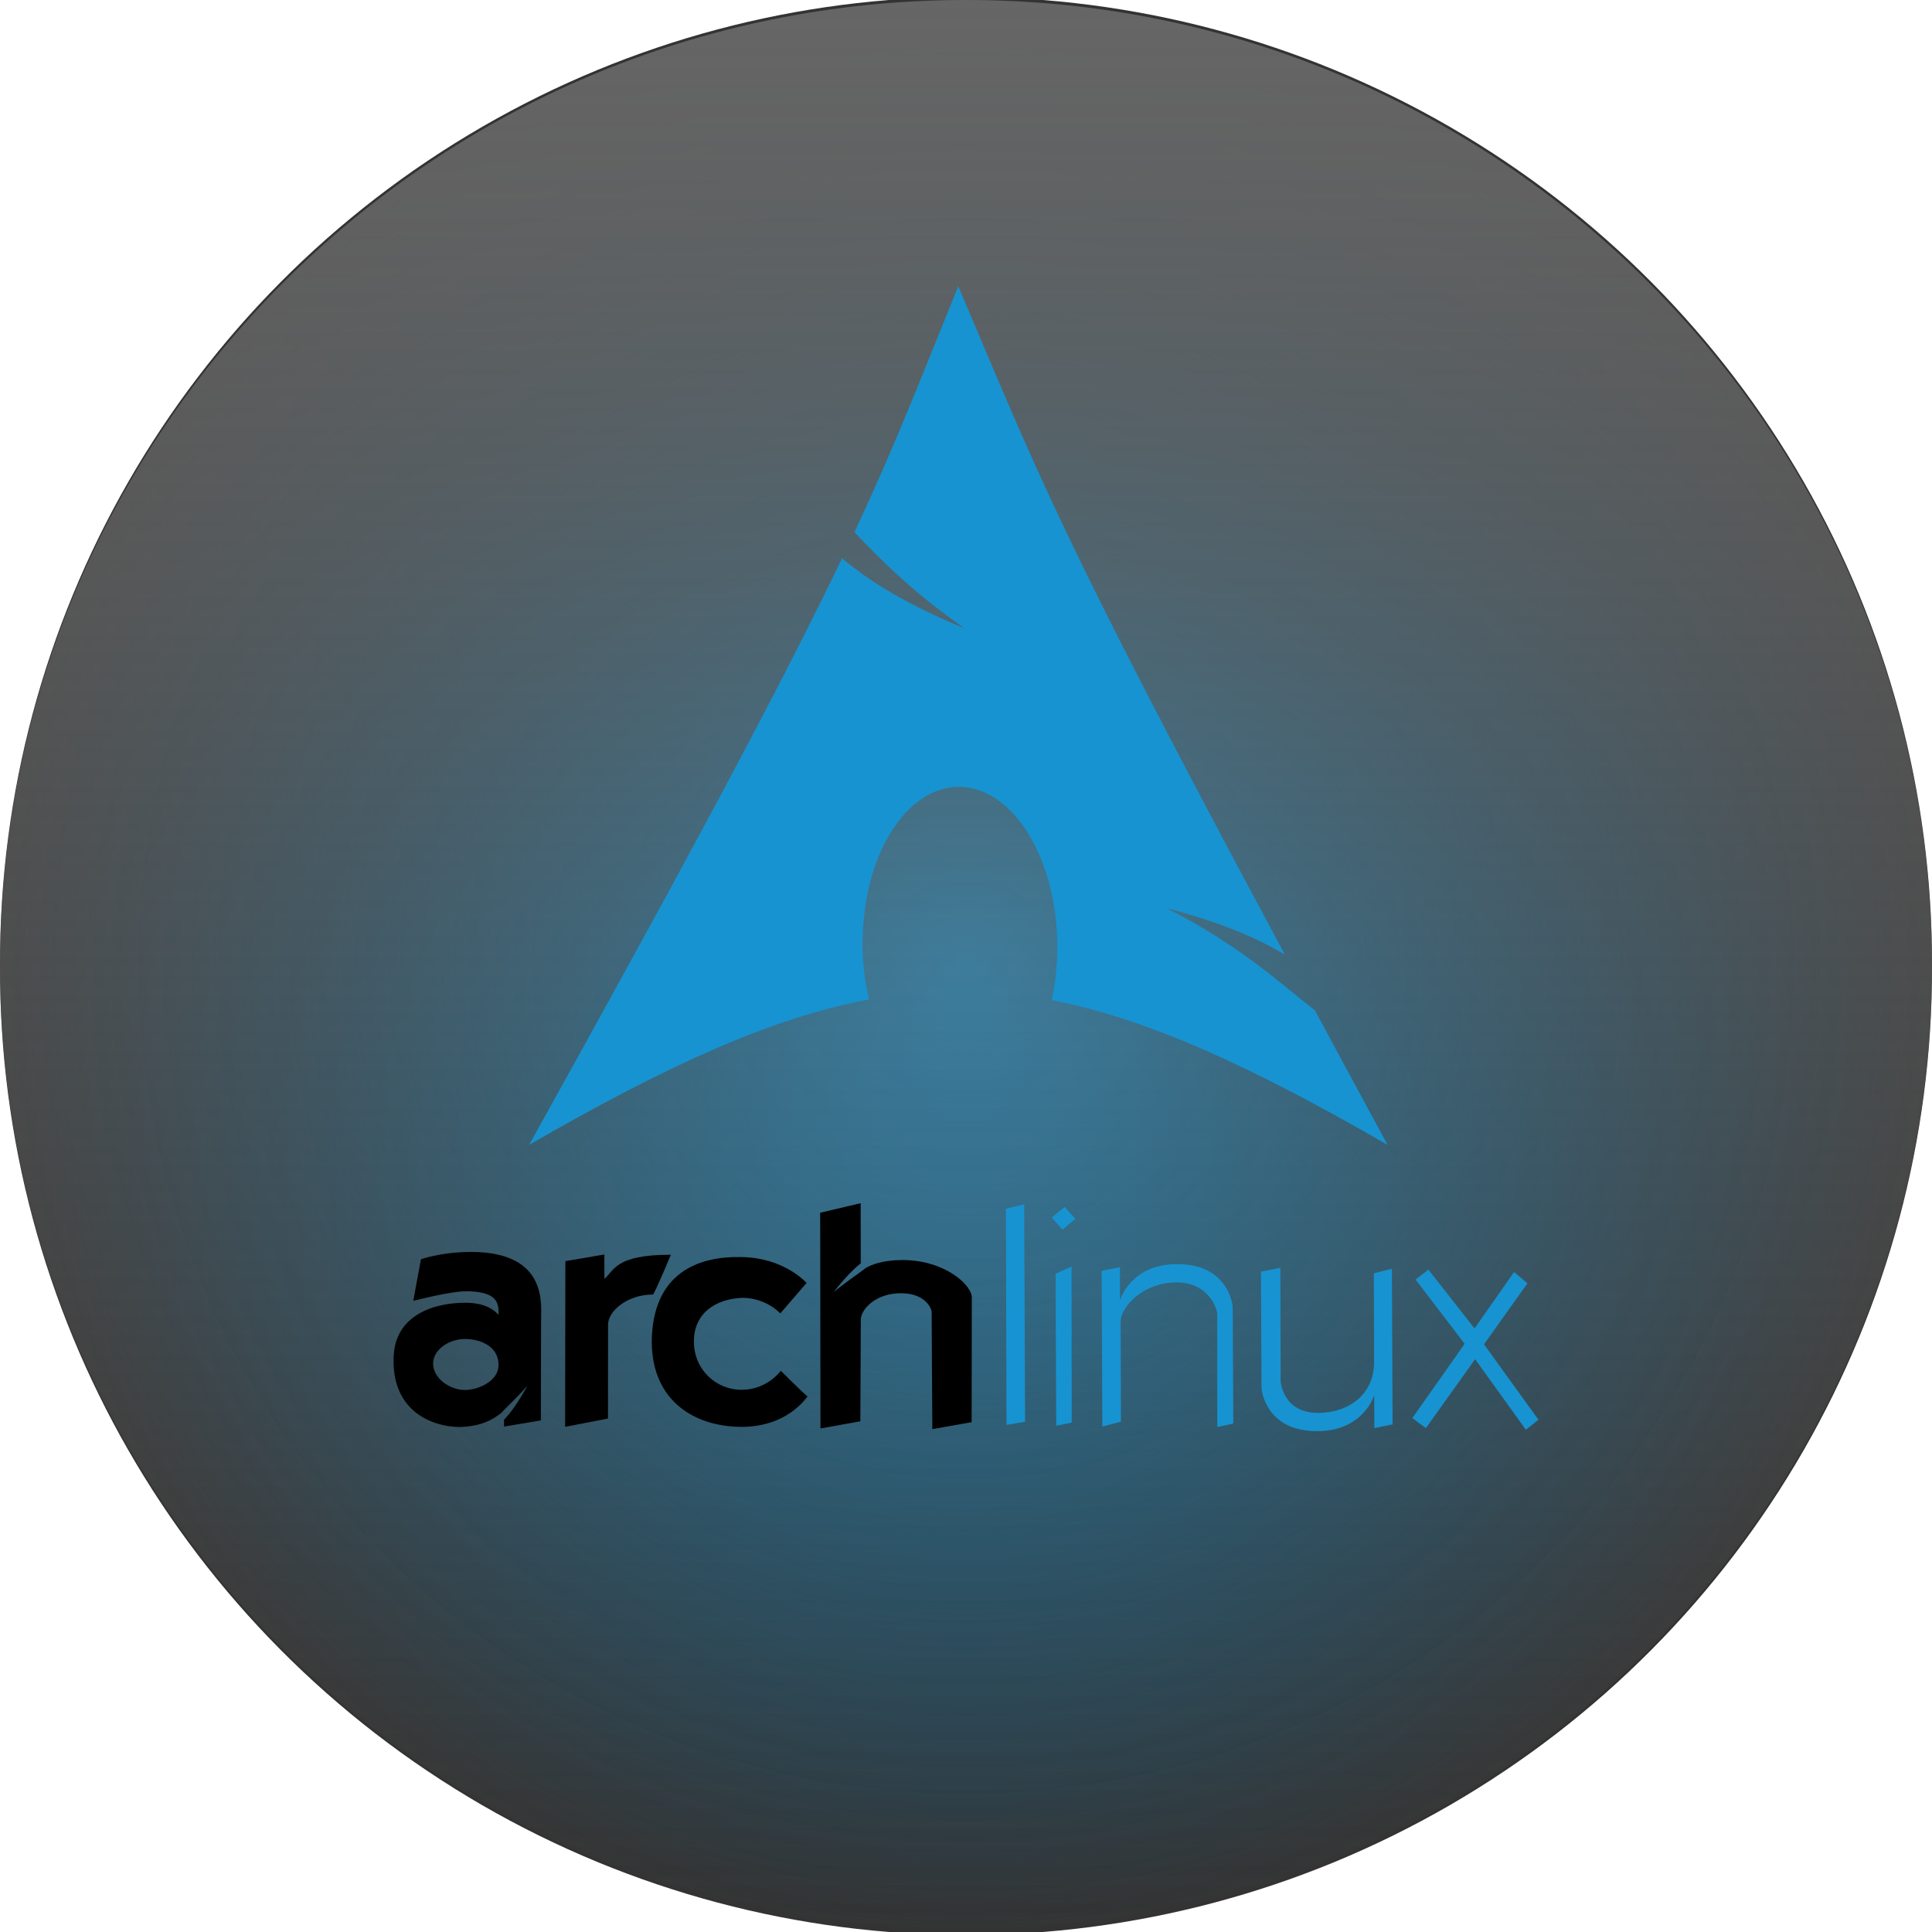
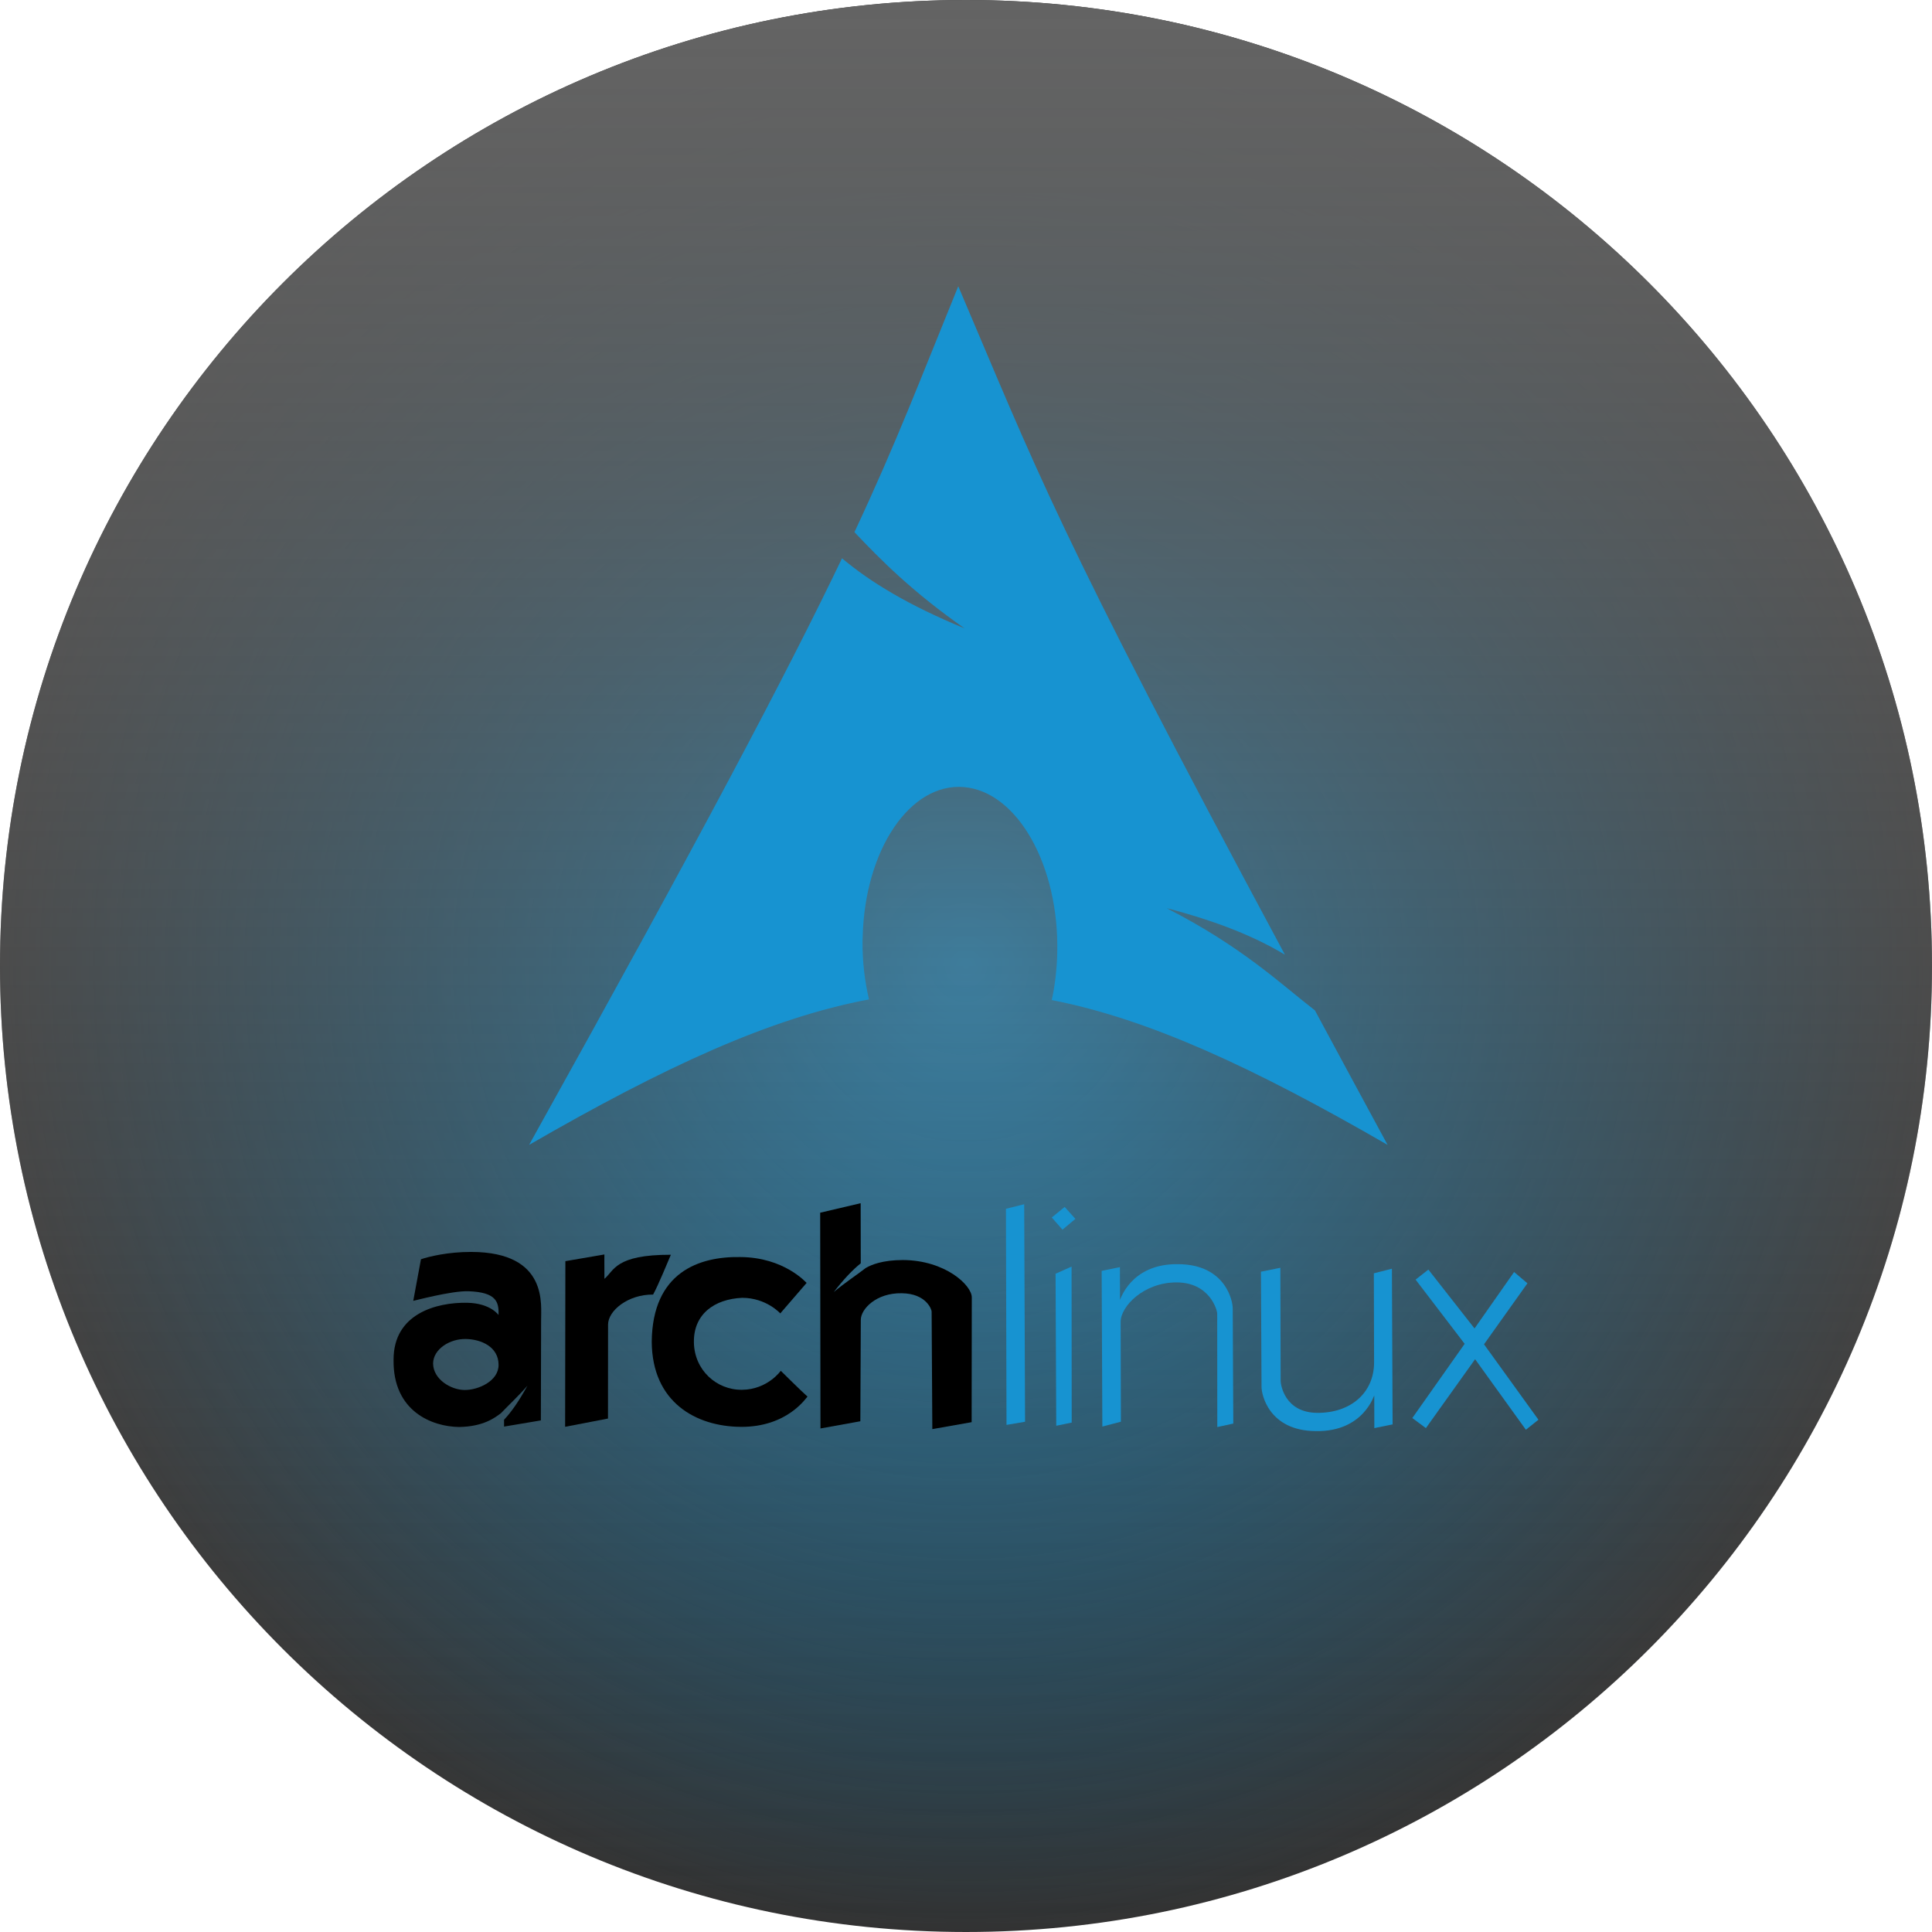
<svg xmlns="http://www.w3.org/2000/svg" xmlns:ns1="http://www.openswatchbook.org/uri/2009/osb" xmlns:xlink="http://www.w3.org/1999/xlink" id="svg3004" version="1.1" width="270" height="270" xml:space="preserve">
  <defs id="defs3008">
    <linearGradient id="linearGradient19350">
      <stop style="stop-color:#1793d1;stop-opacity:1;" offset="0" id="stop19352" />
      <stop style="stop-color:#1793d1;stop-opacity:0;" offset="1" id="stop19354" />
    </linearGradient>
    <linearGradient id="linearGradient4136">
      <stop style="stop-color:#1793d1;stop-opacity:1;" offset="0" id="stop4138" />
      <stop style="stop-color:#000000;stop-opacity:0;" offset="1" id="stop4140" />
    </linearGradient>
    <linearGradient id="linearGradient4164">
      <stop style="stop-color:#1793d1;stop-opacity:1;" offset="0" id="stop4166" />
      <stop style="stop-color:#a80030;stop-opacity:0;" offset="1" id="stop4168" />
    </linearGradient>
    <linearGradient id="linearGradient5303">
      <stop style="stop-color:#f26711;stop-opacity:1;" offset="0" id="stop5305" />
      <stop style="stop-color:#f26711;stop-opacity:0;" offset="1" id="stop5307" />
    </linearGradient>
    <linearGradient id="linearGradient5267">
-       <stop style="stop-color:#666666;stop-opacity:1;" offset="0" id="stop5269" />
+       <stop style="stop-color:#646464;stop-opacity:1;" offset="0" id="stop5269" />
      <stop style="stop-color:#666666;stop-opacity:0;" offset="1" id="stop5271" />
    </linearGradient>
    <linearGradient id="linearGradient5251" ns1:paint="solid">
      <stop style="stop-color:#666666;stop-opacity:1;" offset="0" id="stop5253" />
    </linearGradient>
    <linearGradient xlink:href="#linearGradient5267" id="linearGradient5273" x1="-395.365" y1="-212.642" x2="4.763" y2="-212.642" gradientUnits="userSpaceOnUse" />
    <radialGradient xlink:href="#linearGradient5303" id="radialGradient5325" cx="-163.148" cy="-366.263" fx="-163.148" fy="-366.263" r="144.094" gradientTransform="matrix(1,0,0,0.9338842,0,-24.21576)" gradientUnits="userSpaceOnUse" />
    <radialGradient xlink:href="#linearGradient4164-9" id="radialGradient4170-9" cx="1447.778" cy="-272.917" fx="1447.778" fy="-272.917" r="223.333" gradientTransform="matrix(1,0,0,0.9751244,0,-6.788974)" gradientUnits="userSpaceOnUse" />
    <linearGradient id="linearGradient4164-9">
      <stop style="stop-color:#a80030;stop-opacity:1;" offset="0" id="stop4166-0" />
      <stop style="stop-color:#a80030;stop-opacity:0;" offset="1" id="stop4168-2" />
    </linearGradient>
    <radialGradient r="223.333" fy="-272.917" fx="1447.778" cy="-272.917" cx="1447.778" gradientTransform="matrix(1,0,0,0.9751244,0,-6.788974)" gradientUnits="userSpaceOnUse" id="radialGradient4206" xlink:href="#linearGradient4164-9" />
    <radialGradient xlink:href="#linearGradient19350" id="radialGradient19356" cx="1447.778" cy="-272.917" fx="1447.778" fy="-272.917" r="223.333" gradientTransform="matrix(1,0,0,0.9751244,0,-6.788974)" gradientUnits="userSpaceOnUse" />
    <radialGradient xlink:href="#linearGradient19350" id="radialGradient19376" gradientUnits="userSpaceOnUse" gradientTransform="matrix(1,0,0,0.9751244,0,-6.788974)" cx="1447.778" cy="-272.917" fx="1447.778" fy="-272.917" r="223.333" />
    <linearGradient xlink:href="#linearGradient5267" id="linearGradient19378" gradientUnits="userSpaceOnUse" x1="-395.365" y1="-212.642" x2="4.763" y2="-212.642" />
    <radialGradient r="125.556" fy="-292.917" fx="-318.889" cy="-292.917" cx="-318.889" gradientTransform="matrix(1,0,0,1.061947,0,18.14526)" gradientUnits="userSpaceOnUse" id="radialGradient3812" xlink:href="#linearGradient3787-8" />
    <linearGradient id="linearGradient3787-8">
      <stop style="stop-color:#000000;stop-opacity:1;" offset="0" id="stop3789-9" />
      <stop style="stop-color:#000000;stop-opacity:0;" offset="1" id="stop3791-4" />
    </linearGradient>
    <radialGradient r="125.556" fy="-292.917" fx="-318.889" cy="-292.917" cx="-318.889" gradientTransform="matrix(1,0,0,1.061947,0,18.14526)" gradientUnits="userSpaceOnUse" id="radialGradient6789" xlink:href="#linearGradient3787-8" />
    <linearGradient xlink:href="#linearGradient5267" id="linearGradient3058" gradientUnits="userSpaceOnUse" x1="-395.365" y1="-212.642" x2="4.763" y2="-212.642" />
    <radialGradient xlink:href="#linearGradient19350" id="radialGradient3060" gradientUnits="userSpaceOnUse" gradientTransform="matrix(1,0,0,0.9751244,0,-6.788974)" cx="1447.778" cy="-272.917" fx="1447.778" fy="-272.917" r="223.333" />
    <radialGradient xlink:href="#linearGradient3787-8" id="radialGradient3062" gradientUnits="userSpaceOnUse" gradientTransform="matrix(1,0,0,1.061947,0,18.14526)" cx="-318.889" cy="-292.917" fx="-318.889" fy="-292.917" r="125.556" />
    <radialGradient xlink:href="#linearGradient3787-8" id="radialGradient3083" gradientUnits="userSpaceOnUse" gradientTransform="matrix(1,0,0,1.061947,0,18.14526)" cx="-318.889" cy="-292.917" fx="-318.889" fy="-292.917" r="125.556" />
    <radialGradient xlink:href="#linearGradient19350" id="radialGradient3085" gradientUnits="userSpaceOnUse" gradientTransform="matrix(1,0,0,0.9751244,0,-6.788974)" cx="1447.778" cy="-272.917" fx="1447.778" fy="-272.917" r="223.333" />
    <linearGradient xlink:href="#linearGradient5267" id="linearGradient3087" gradientUnits="userSpaceOnUse" x1="-395.365" y1="-212.642" x2="4.763" y2="-212.642" />
    <radialGradient xlink:href="#linearGradient3787-8" id="radialGradient3059" gradientUnits="userSpaceOnUse" gradientTransform="matrix(1,0,0,1.061947,0,18.14526)" cx="-318.889" cy="-292.917" fx="-318.889" fy="-292.917" r="125.556" />
    <radialGradient xlink:href="#linearGradient19350" id="radialGradient3061" gradientUnits="userSpaceOnUse" gradientTransform="matrix(1,0,0,0.9751244,0,-6.788974)" cx="1447.778" cy="-272.917" fx="1447.778" fy="-272.917" r="223.333" />
    <linearGradient xlink:href="#linearGradient5267" id="linearGradient3063" gradientUnits="userSpaceOnUse" x1="-395.365" y1="-212.642" x2="4.763" y2="-212.642" />
    <linearGradient xlink:href="#linearGradient5267" id="linearGradient3082" gradientUnits="userSpaceOnUse" x1="-395.365" y1="-212.642" x2="4.763" y2="-212.642" />
    <radialGradient xlink:href="#linearGradient19350" id="radialGradient3084" gradientUnits="userSpaceOnUse" gradientTransform="matrix(1,0,0,0.9751244,0,-6.788974)" cx="1447.778" cy="-272.917" fx="1447.778" fy="-272.917" r="223.333" />
    <radialGradient xlink:href="#linearGradient3787-8" id="radialGradient3086" gradientUnits="userSpaceOnUse" gradientTransform="matrix(1,0,0,1.061947,0,18.14526)" cx="-318.889" cy="-292.917" fx="-318.889" fy="-292.917" r="125.556" />
+     <linearGradient xlink:href="#linearGradient5267" id="linearGradient3831" gradientUnits="userSpaceOnUse" x1="-395.365" y1="-212.642" x2="4.763" y2="-212.642" />
+     <radialGradient xlink:href="#linearGradient19350" id="radialGradient3833" gradientUnits="userSpaceOnUse" gradientTransform="matrix(1,0,0,0.9751244,0,-6.788974)" cx="1447.778" cy="-272.917" fx="1447.778" fy="-272.917" r="223.333" />
+     <radialGradient xlink:href="#linearGradient3787-8" id="radialGradient3835" gradientUnits="userSpaceOnUse" gradientTransform="matrix(1,0,0,1.061947,0,18.14526)" cx="-318.889" cy="-292.917" fx="-318.889" fy="-292.917" r="125.556" />
  </defs>
  <g id="g3012" transform="matrix(1.25,0,0,-1.25,0,-512.3622)">
-     <g id="g3088">
-       <path transform="matrix(1.08777,0,0,-1.008,253.295,-858.2697)" d="m -34.286,-337.679 a 99.286,107.143 0 1 1 -198.571,0 99.286,107.143 0 1 1 198.571,0 z" id="path3219" style="fill:#333333;fill-opacity:1;fill-rule:nonzero;stroke:none" />
-       <path transform="matrix(0,0.860177,0.81,0,345.2625,-243.5889)" d="m -193.333,-292.917 a 125.556,133.333 0 1 1 -251.111,0 125.556,133.333 0 1 1 251.111,0 z" id="path5277-0" style="opacity:0.75;fill:url(#radialGradient3086);fill-opacity:1;fill-rule:evenodd;stroke:none" />
-       <path transform="matrix(0.4835821,0,0,-0.4959184,-592.1194,-653.2341)" d="m 1671.111,-272.917 a 223.333,217.778 0 1 1 -446.667,0 223.333,217.778 0 1 1 446.667,0 z" id="path4162" style="fill:url(#radialGradient3084);fill-opacity:1;fill-rule:nonzero;stroke:none" />
-       <path transform="matrix(0,-0.5398262,-0.5813513,0,-15.61974,-623.3183)" d="m 4.763,-212.642 a 200.064,185.774 0 1 1 -400.129,0 200.064,185.774 0 1 1 400.129,0 z" id="path3806" style="fill:url(#linearGradient3082);fill-opacity:1;fill-rule:evenodd;stroke:none" />
+     <g id="g3837">
+       <path transform="matrix(1.08777,0,0,-1.008,253.295,-858.2697)" d="m -34.286,-337.679 c 0,59.173 -44.452,107.143 -99.286,107.143 -54.834,0 -99.286,-47.969 -99.286,-107.143 0,-59.173 44.452,-107.143 99.286,-107.143 54.834,0 99.286,47.969 99.286,107.143 z" id="path3219" style="fill:#323232;fill-opacity:1;fill-rule:nonzero;stroke:none" />
+       <path transform="matrix(0,0.860177,0.81,0,345.2625,-243.5889)" d="m -193.333,-292.917 c 0,73.638 -56.213,133.333 -125.556,133.333 -69.342,0 -125.556,-59.695 -125.556,-133.333 0,-73.638 56.213,-133.333 125.556,-133.333 69.342,0 125.556,59.695 125.556,133.333 z" id="path5277-0" style="opacity:0.75;fill:url(#radialGradient3835);fill-opacity:1;fill-rule:evenodd;stroke:none" />
+       <path transform="matrix(0.4835821,0,0,-0.4959184,-592.1194,-653.2341)" d="m 1671.111,-272.917 c 0,120.275 -99.99,217.778 -223.333,217.778 -123.344,0 -223.333,-97.502 -223.333,-217.778 0,-120.275 99.99,-217.778 223.333,-217.778 123.344,0 223.333,97.502 223.333,217.778 z" id="path4162" style="fill:url(#radialGradient3833);fill-opacity:1;fill-rule:nonzero;stroke:none" />
+       <path transform="matrix(0,-0.5398262,-0.5813513,0,-15.61974,-623.3183)" d="m 4.763,-212.642 c 0,102.6 -89.572,185.774 -200.064,185.774 -110.493,0 -200.064,-83.174 -200.064,-185.774 0,-102.6 89.572,-185.774 200.064,-185.774 110.493,0 200.064,83.174 200.064,185.774 z" id="path3806" style="fill:url(#linearGradient3831);fill-opacity:1;fill-rule:evenodd;stroke:none" />
      <g transform="matrix(0.8888889,0,0,0.8888888,12,-612.5564)" id="g19335">
        <path d="m 107.028,192 c -4.807,-11.785 -7.706,-19.495 -13.058,-30.93 3.281,-3.478 7.309,-7.529 13.85,-12.104 -7.032,2.894 -11.829,5.799 -15.414,8.814 -6.849,-14.293 -17.581,-34.652 -39.358,-73.78 17.116,9.881 30.384,15.973 42.749,18.298 -0.531,2.284 -0.833,4.754 -0.812,7.331 l 0.02,0.548 c 0.272,10.966 5.976,19.398 12.733,18.826 6.757,-0.573 12.01,-9.932 11.738,-20.897 -0.051,-2.063 -0.284,-4.048 -0.691,-5.889 12.231,-2.393 25.357,-8.469 42.241,-18.217 -3.329,6.129 -6.301,11.655 -9.139,16.917 -4.47,3.465 -9.133,7.974 -18.643,12.855 6.537,-1.699 11.217,-3.658 14.866,-5.849 -28.853,53.719 -31.189,60.858 -41.084,84.077 z" id="path2518" style="fill:#1793d1;fill-opacity:1;fill-rule:evenodd;stroke:none" />
        <g id="g19322">
          <g style="fill:#000000;fill-opacity:1" id="g2809" transform="matrix(0.2026,0,0,-0.2026,-23.12595,133.1595)">
            <path style="fill:#000000;fill-opacity:1;fill-rule:evenodd;stroke:none" id="path2284" d="m 339.969,309.094 c -14.471,-0.024 -26.481,2.944 -31.125,4.562 l -4.781,25.812 c -0.012,0.095 23.795,-6.349 34.281,-5.969 17.362,0.624 18.959,6.635 18.656,14.75 0.296,0.475 -4.479,-7.332 -19.5,-7.594 -18.95,-0.327 -45.693,6.709 -45.656,35.312 -0.511,32.174 24.034,41.639 40.75,41.812 15.028,-0.274 22.078,-5.691 25.938,-8.594 5.071,-5.302 10.873,-10.634 16.406,-17.031 -5.236,9.513 -9.775,16.09 -14.5,21.125 l 0,4.25 22.844,-3.844 0.156,-62.094 c -0.231,-8.788 5.041,-42.418 -43.469,-42.5 z m -3.281,54.062 c 9.469,0.13 20.328,4.797 20.344,16.031 0.049,10.218 -12.8,15.712 -21.156,15.625 -8.36,-0.087 -19.451,-6.57 -19.5,-16.531 0.16,-8.904 10.46,-15.354 20.312,-15.125 z" />
            <path style="fill:#000000;fill-opacity:1;fill-rule:evenodd;stroke:none" id="path2286" d="m 398.501,314.831 -0.155,102.827 26.612,-5.127 0.045,-58.302 c 0.006,-8.681 12.406,-18.825 27.963,-18.663 3.302,-5.974 9.509,-21.242 11.021,-24.715 -34.756,-0.083 -35.199,9.99 -41.244,14.945 -0.063,-9.453 -0.021,-15.127 -0.021,-15.127 l -24.22,4.162 z" />
            <path style="fill:#000000;fill-opacity:1;fill-rule:evenodd;stroke:none" id="path2288" d="m 548.269,328.331 c -0.257,-0.121 -13.879,-15.934 -41.266,-16.059 -25.652,-0.426 -54.426,9.519 -54.886,52.533 0.225,37.819 27.64,52.598 55.031,52.886 29.313,0.305 40.977,-18.329 41.676,-18.791 -3.498,-3.032 -16.598,-16.013 -16.598,-16.013 0,0 -8.182,11.651 -24.058,11.799 -15.879,0.151 -29.682,-12.273 -29.878,-29.609 -0.203,-17.336 12.689,-26.728 29.997,-27.487 14.985,-0.003 23.63,9.673 23.63,9.673 l 16.352,-18.932 z" />
            <path style="fill:#000000;fill-opacity:1;fill-rule:evenodd;stroke:none" id="path2290" d="m 581.812,278.844 -25.125,5.906 0.188,133.938 24.75,-4.469 0.281,-63.031 c 0.053,-6.609 9.561,-16.759 25.438,-16.438 15.18,0.158 18.572,10.118 18.531,11.375 l 0.438,72.969 24.406,-4.312 0.094,-77.375 c 0.161,-7.445 -16.308,-23.17 -42.781,-23.281 -12.581,0.02 -19.548,2.868 -23.094,4.969 -6.067,4.686 -13,9.175 -19.812,14.906 6.298,-8.091 11.586,-13.685 16.75,-17.844 l -0.062,-37.312 z" />
          </g>
          <g style="fill:#1793d1;fill-opacity:1;stroke:none" id="g5326" transform="matrix(0.2999454,0,0.00424457,-0.2999454,-9.830424,264.8661)">
            <path style="fill:#1793d1;fill-opacity:1;fill-rule:evenodd;stroke:none" id="path2292" d="m 400.676,629.796 7.682,-1.916 -0.929,91.208 -7.796,1.324 1.043,-90.616 z" />
            <path style="fill:#1793d1;fill-opacity:1;fill-rule:evenodd;stroke:none" id="path2294" d="m 421.103,657.018 6.751,-2.987 -0.868,65.399 -6.498,1.339 0.615,-63.752 z m -1.261,-23.583 5.472,-4.415 4.423,5 -5.476,4.532 -4.419,-5.116 z" />
            <path style="fill:#1793d1;fill-opacity:1;fill-rule:evenodd;stroke:none" id="path2296" d="m 440.443,655.826 7.678,-1.562 -0.157,13.672 c -0.007,0.587 4.419,-15.274 24.685,-14.921 19.68,0.11 22.684,15.346 22.529,18.762 l -0.438,48.078 -6.73,1.456 0.633,-47.489 c 0.097,-1.387 -2.881,-13.114 -16.789,-13.158 -13.905,-0.04 -23.684,10.1 -23.758,16.579 l -0.481,41.835 -7.804,2.031 0.633,-65.285 z" />
            <path style="fill:#1793d1;fill-opacity:1;fill-rule:evenodd;stroke:none" id="path2298" d="m 561.533,720.202 -7.678,1.562 0.157,-13.672 c 0.007,-0.587 -4.422,15.274 -24.685,14.921 -19.68,-0.109 -22.684,-15.346 -22.529,-18.762 l 0.438,-48.079 8.157,-1.642 -0.546,47.49 c -0.015,1.297 1.368,13.3 15.276,13.343 13.905,0.041 23.766,-8.374 24.015,-21.044 l 0.431,-37.469 7.598,-1.932 -0.633,65.285 z" />
            <path style="fill:#1793d1;fill-opacity:1;fill-rule:evenodd;stroke:none" id="path2300" d="m 577.455,655.287 -5.427,4.2 20.199,26.933 -22.391,31.116 5.635,4.226 21.044,-28.897 20.878,29.582 5.327,-4.201 -22.376,-31.629 18.57,-25.578 -5.532,-4.734 -16.921,23.668 -19.006,-24.687 z" />
          </g>
        </g>
      </g>
    </g>
  </g>
</svg>
